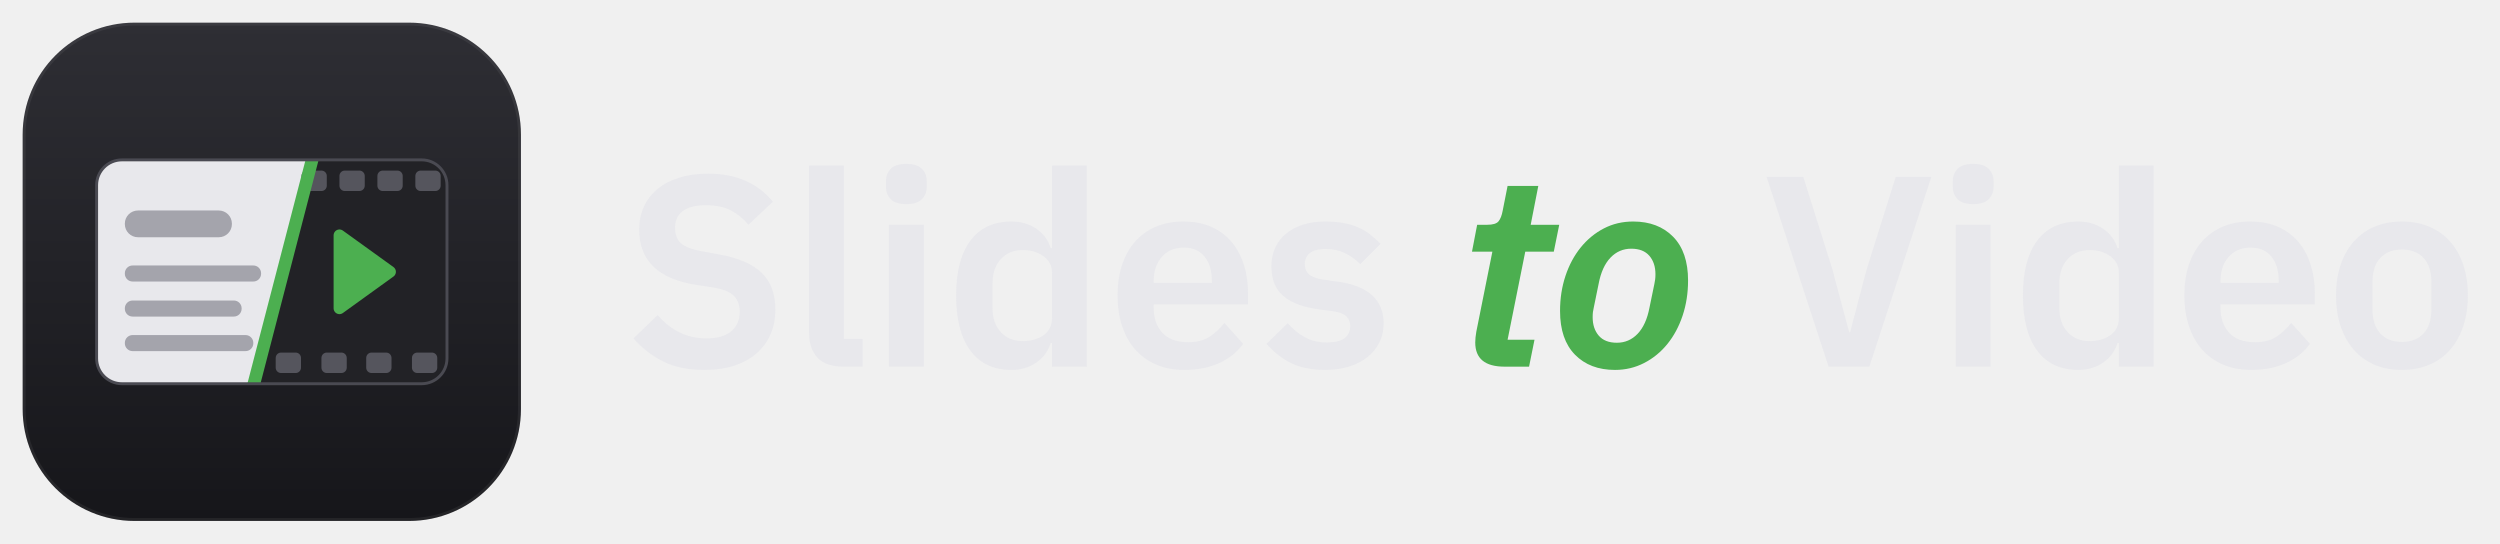
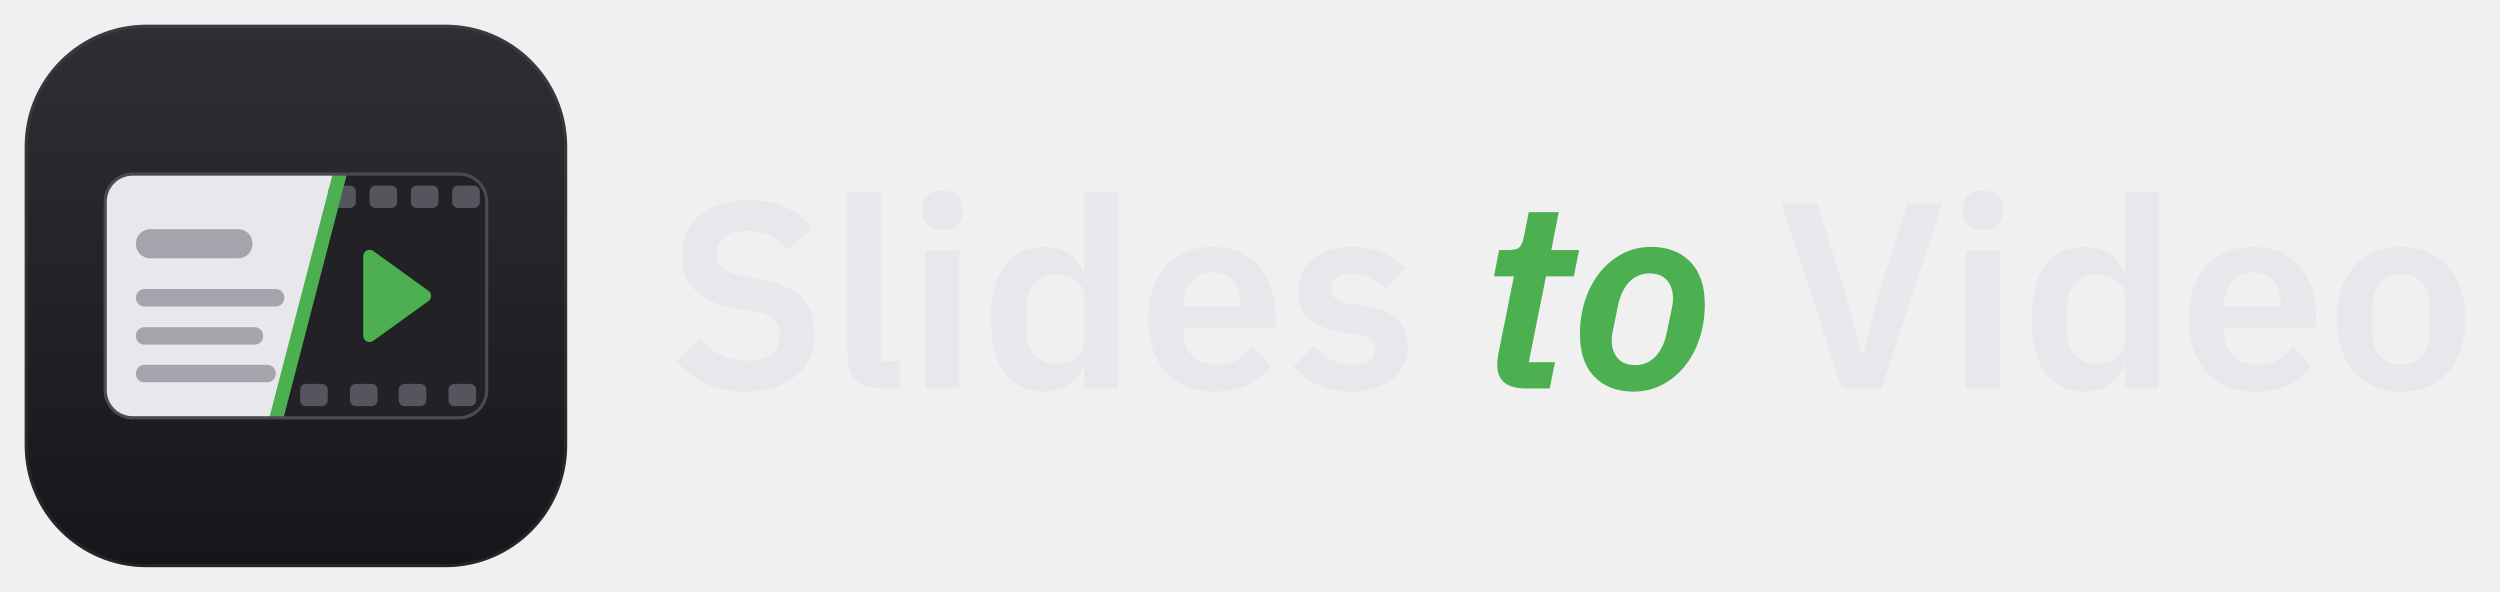
- <svg xmlns="http://www.w3.org/2000/svg" viewBox="0 0 883 192" width="883" height="192" role="img" aria-label="Slides to Video">
+ <svg xmlns="http://www.w3.org/2000/svg" viewBox="0 0 811 192" width="811" height="192" role="img" aria-label="Slides to Video">
  <svg x="8" y="8" width="176" height="176" viewBox="0 0 1024 1024">
    <defs>
      <linearGradient id="bg" x1="0" y1="0" x2="0" y2="1">
        <stop offset="0" stop-color="#2e2e34" />
        <stop offset="1" stop-color="#16161a" />
      </linearGradient>
      <linearGradient id="green" x1="0" y1="0" x2="0" y2="1">
        <stop offset="0" stop-color="#5cc462" />
        <stop offset="1" stop-color="#3d8b40" />
      </linearGradient>
      <clipPath id="card">
        <rect x="152" y="282" width="720" height="460" rx="52" />
      </clipPath>
    </defs>
    <rect width="1024" height="1024" rx="230" fill="url(#bg)" />
    <rect x="3" y="3" width="1018" height="1018" rx="227" fill="none" stroke="#ffffff" stroke-opacity="0.06" stroke-width="6" />
    <g clip-path="url(#card)">
      <rect x="152" y="282" width="720" height="460" fill="#222226" />
      <polygon points="152,282 600,282 470,742 152,742" fill="#e8e8ec" />
      <rect x="210" y="386" width="220" height="55" rx="27" fill="#a4a4ac" />
      <rect x="210" y="499" width="280" height="33" rx="16" fill="#a4a4ac" />
      <rect x="210" y="571" width="240" height="33" rx="16" fill="#a4a4ac" />
      <rect x="210" y="642" width="264" height="33" rx="16" fill="#a4a4ac" />
      <rect x="573" y="304" width="52" height="42" rx="11" fill="#55555d" />
      <rect x="651" y="304" width="52" height="42" rx="11" fill="#55555d" />
      <rect x="729" y="304" width="52" height="42" rx="11" fill="#55555d" />
      <rect x="807" y="304" width="52" height="42" rx="11" fill="#55555d" />
      <rect x="520" y="678" width="52" height="42" rx="11" fill="#55555d" />
      <rect x="614" y="678" width="52" height="42" rx="11" fill="#55555d" />
      <rect x="706" y="678" width="52" height="42" rx="11" fill="#55555d" />
      <rect x="800" y="678" width="52" height="42" rx="11" fill="#55555d" />
      <line x1="600" y1="262" x2="470" y2="762" stroke="#4caf50" stroke-width="26" />
    </g>
    <rect x="152" y="282" width="720" height="460" rx="52" fill="none" stroke="#4a4a52" stroke-width="6" />
    <path d="M651 437 L651 587 L755 512 Z" fill="#4caf50" stroke="#4caf50" stroke-width="24" stroke-linejoin="round" />
  </svg>
-   <path fill="#e8e8ec" d="M248.704 130.656Q240.064 130.656 234.064 127.584Q228.064 124.512 223.744 119.52L232.288 111.264Q235.744 115.296 240.016 117.408Q244.288 119.52 249.472 119.52Q255.328 119.52 258.304 116.976Q261.28 114.432 261.28 110.112Q261.28 106.752 259.36 104.64Q257.44 102.528 252.16 101.568L245.824 100.608Q225.76 97.44 225.76 81.12Q225.76 76.608 227.44 72.96Q229.12 69.312 232.288 66.72Q235.456 64.128 239.92 62.736Q244.384 61.344 250.048 61.344Q257.632 61.344 263.296 63.84Q268.96 66.336 272.992 71.232L264.352 79.392Q261.856 76.32 258.304 74.4Q254.752 72.48 249.376 72.48Q243.904 72.48 241.168 74.544Q238.432 76.608 238.432 80.352Q238.432 84.192 240.64 86.016Q242.848 87.84 247.744 88.704L253.984 89.856Q264.16 91.68 269.008 96.336Q273.856 100.992 273.856 109.344Q273.856 114.144 272.176 118.032Q270.496 121.92 267.28 124.752Q264.064 127.584 259.408 129.12Q254.752 130.656 248.704 130.656Z M298.048 129.504Q291.712 129.504 288.736 126.336Q285.76 123.168 285.76 117.408V58.464H298.048V119.712H304.672V129.504Z M320.128 72.096Q316.288 72.096 314.608 70.368Q312.928 68.64 312.928 65.952V64.032Q312.928 61.344 314.608 59.616Q316.288 57.888 320.128 57.888Q323.872 57.888 325.6 59.616Q327.328 61.344 327.328 64.032V65.952Q327.328 68.64 325.6 70.368Q323.872 72.096 320.128 72.096ZM313.984 79.392H326.272V129.504H313.984Z M371.584 121.152H371.104Q369.76 125.472 366.016 128.064Q362.272 130.656 357.28 130.656Q347.776 130.656 342.736 123.84Q337.696 117.024 337.696 104.352Q337.696 91.776 342.736 85.008Q347.776 78.24 357.28 78.24Q362.272 78.24 366.016 80.784Q369.76 83.328 371.104 87.648H371.584V58.464H383.872V129.504H371.584ZM361.216 120.48Q365.632 120.48 368.608 118.368Q371.584 116.256 371.584 112.32V96.384Q371.584 92.736 368.608 90.528Q365.632 88.32 361.216 88.32Q356.416 88.32 353.488 91.536Q350.56 94.752 350.56 100.128V108.768Q350.56 114.144 353.488 117.312Q356.416 120.48 361.216 120.48Z M418.336 130.656Q412.768 130.656 408.4 128.784Q404.032 126.912 401.008 123.504Q397.984 120.096 396.352 115.248Q394.72 110.4 394.72 104.352Q394.72 98.4 396.304 93.6Q397.888 88.8 400.864 85.392Q403.84 81.984 408.16 80.112Q412.48 78.24 417.952 78.24Q423.808 78.24 428.128 80.256Q432.448 82.272 435.232 85.728Q438.016 89.184 439.408 93.744Q440.8 98.304 440.8 103.488V107.52H407.488V108.768Q407.488 114.24 410.56 117.552Q413.632 120.864 419.68 120.864Q424.288 120.864 427.216 118.944Q430.144 117.024 432.448 114.048L439.072 121.44Q436.0 125.76 430.672 128.208Q425.344 130.656 418.336 130.656ZM418.144 87.456Q413.248 87.456 410.368 90.72Q407.488 93.984 407.488 99.168V99.936H428.032V99.072Q428.032 93.888 425.488 90.672Q422.944 87.456 418.144 87.456Z M468.064 130.656Q460.864 130.656 455.968 128.208Q451.072 125.76 447.328 121.44L454.816 114.144Q457.6 117.312 460.912 119.136Q464.224 120.96 468.544 120.96Q472.96 120.96 474.928 119.424Q476.896 117.888 476.896 115.2Q476.896 112.992 475.504 111.696Q474.112 110.4 470.752 109.92L465.76 109.248Q457.6 108.192 453.328 104.592Q449.056 100.992 449.056 94.08Q449.056 90.432 450.4 87.504Q451.744 84.576 454.24 82.512Q456.736 80.448 460.24 79.344Q463.744 78.24 468.064 78.24Q471.712 78.24 474.544 78.768Q477.376 79.296 479.68 80.304Q481.984 81.312 483.904 82.8Q485.824 84.288 487.648 86.112L480.448 93.312Q478.24 91.008 475.168 89.472Q472.096 87.936 468.448 87.936Q464.416 87.936 462.64 89.376Q460.864 90.816 460.864 93.12Q460.864 95.616 462.352 96.912Q463.84 98.208 467.392 98.784L472.48 99.456Q488.704 101.76 488.704 114.24Q488.704 117.888 487.216 120.912Q485.728 123.936 483.04 126.096Q480.352 128.256 476.56 129.456Q472.768 130.656 468.064 130.656Z " />
-   <path fill="#4caf50" d="M531.424 129.504Q521.056 129.504 521.056 120.96Q521.056 120.192 521.152 119.184Q521.248 118.176 521.44 117.12L527.104 88.896H519.904L521.728 79.392H525.28Q528.256 79.392 529.264 78.192Q530.272 76.992 530.752 74.4L532.48 65.664H543.328L540.64 79.392H550.72L548.8 88.896H538.72L532.48 120H541.984L540.064 129.504Z M570.4 130.656Q561.568 130.656 556.288 125.28Q551.008 119.904 551.008 109.824Q551.008 103.2 552.928 97.44Q554.848 91.68 558.304 87.408Q561.76 83.136 566.464 80.688Q571.168 78.24 576.832 78.24Q585.664 78.24 590.944 83.616Q596.224 88.992 596.224 99.072Q596.224 105.696 594.304 111.456Q592.384 117.216 588.928 121.488Q585.472 125.76 580.72 128.208Q575.968 130.656 570.4 130.656ZM571.072 121.056Q575.392 121.056 578.416 117.888Q581.44 114.72 582.592 108.672L584.32 100.32Q584.512 99.36 584.608 98.64Q584.704 97.92 584.704 96.864Q584.704 92.832 582.544 90.336Q580.384 87.84 576.16 87.84Q571.84 87.84 568.816 91.008Q565.792 94.176 564.64 100.224L562.912 108.672Q562.72 109.44 562.624 110.208Q562.528 110.976 562.528 112.032Q562.528 116.064 564.688 118.56Q566.848 121.056 571.072 121.056Z" />
-   <path fill="#e8e8ec" d=" M645.856 129.504 623.968 62.496H636.928L647.2 95.136L653.152 117.408H653.44L659.296 95.136L669.568 62.496H682.144L660.256 129.504Z M696.928 72.096Q693.088 72.096 691.408 70.368Q689.728 68.64 689.728 65.952V64.032Q689.728 61.344 691.408 59.616Q693.088 57.888 696.928 57.888Q700.672 57.888 702.4 59.616Q704.128 61.344 704.128 64.032V65.952Q704.128 68.64 702.4 70.368Q700.672 72.096 696.928 72.096ZM690.784 79.392H703.072V129.504H690.784Z M748.384 121.152H747.904Q746.56 125.472 742.816 128.064Q739.072 130.656 734.08 130.656Q724.576 130.656 719.536 123.84Q714.496 117.024 714.496 104.352Q714.496 91.776 719.536 85.008Q724.576 78.24 734.08 78.24Q739.072 78.24 742.816 80.784Q746.56 83.328 747.904 87.648H748.384V58.464H760.672V129.504H748.384ZM738.016 120.48Q742.432 120.48 745.408 118.368Q748.384 116.256 748.384 112.32V96.384Q748.384 92.736 745.408 90.528Q742.432 88.32 738.016 88.32Q733.216 88.32 730.288 91.536Q727.36 94.752 727.36 100.128V108.768Q727.36 114.144 730.288 117.312Q733.216 120.48 738.016 120.48Z M795.136 130.656Q789.568 130.656 785.2 128.784Q780.832 126.912 777.808 123.504Q774.784 120.096 773.152 115.248Q771.52 110.4 771.52 104.352Q771.52 98.4 773.104 93.6Q774.688 88.8 777.664 85.392Q780.64 81.984 784.96 80.112Q789.28 78.24 794.752 78.24Q800.608 78.24 804.928 80.256Q809.248 82.272 812.032 85.728Q814.816 89.184 816.208 93.744Q817.6 98.304 817.6 103.488V107.52H784.288V108.768Q784.288 114.24 787.36 117.552Q790.432 120.864 796.48 120.864Q801.088 120.864 804.016 118.944Q806.944 117.024 809.248 114.048L815.872 121.44Q812.8 125.76 807.472 128.208Q802.144 130.656 795.136 130.656ZM794.944 87.456Q790.048 87.456 787.168 90.72Q784.288 93.984 784.288 99.168V99.936H804.832V99.072Q804.832 93.888 802.288 90.672Q799.744 87.456 794.944 87.456Z M848.32 130.656Q842.944 130.656 838.672 128.832Q834.4 127.008 831.376 123.552Q828.352 120.096 826.72 115.248Q825.088 110.4 825.088 104.352Q825.088 98.304 826.72 93.504Q828.352 88.704 831.376 85.296Q834.4 81.888 838.672 80.064Q842.944 78.24 848.32 78.24Q853.696 78.24 858.016 80.064Q862.336 81.888 865.36 85.296Q868.384 88.704 870.016 93.504Q871.648 98.304 871.648 104.352Q871.648 110.4 870.016 115.248Q868.384 120.096 865.36 123.552Q862.336 127.008 858.016 128.832Q853.696 130.656 848.32 130.656ZM848.32 120.768Q853.216 120.768 856 117.792Q858.784 114.816 858.784 109.056V99.744Q858.784 94.08 856 91.104Q853.216 88.128 848.32 88.128Q843.52 88.128 840.736 91.104Q837.952 94.08 837.952 99.744V109.056Q837.952 114.816 840.736 117.792Q843.52 120.768 848.32 120.768Z" />
+   <path fill="#e8e8ec" d="M241.714 127.046Q233.974 127.046 228.599 124.294Q223.224 121.542 219.354 117.07L227.008 109.674Q230.104 113.286 233.931 115.178Q237.758 117.07 242.402 117.07Q247.648 117.07 250.314 114.791Q252.98 112.512 252.98 108.642Q252.98 105.632 251.26 103.74Q249.54 101.848 244.81 100.988L239.134 100.128Q221.16 97.29 221.16 82.67Q221.16 78.628 222.665 75.36Q224.17 72.092 227.008 69.77Q229.846 67.448 233.845 66.201Q237.844 64.954 242.918 64.954Q249.712 64.954 254.786 67.19Q259.86 69.426 263.472 73.812L255.732 81.122Q253.496 78.37 250.314 76.65Q247.132 74.93 242.316 74.93Q237.414 74.93 234.963 76.779Q232.512 78.628 232.512 81.982Q232.512 85.422 234.49 87.056Q236.468 88.69 240.854 89.464L246.444 90.496Q255.56 92.13 259.903 96.301Q264.246 100.472 264.246 107.954Q264.246 112.254 262.741 115.737Q261.236 119.22 258.355 121.757Q255.474 124.294 251.303 125.67Q247.132 127.046 241.714 127.046Z M285.918 126.014Q280.242 126.014 277.576 123.176Q274.91 120.338 274.91 115.178V62.374H285.918V117.242H291.852V126.014Z M305.698 74.586Q302.258 74.586 300.753 73.038Q299.248 71.49 299.248 69.082V67.362Q299.248 64.954 300.753 63.406Q302.258 61.858 305.698 61.858Q309.052 61.858 310.6 63.406Q312.148 64.954 312.148 67.362V69.082Q312.148 71.49 310.6 73.038Q309.052 74.586 305.698 74.586ZM300.194 81.122H311.202V126.014H300.194Z M351.794 118.532H351.364Q350.16 122.402 346.806 124.724Q343.452 127.046 338.98 127.046Q330.466 127.046 325.951 120.94Q321.436 114.834 321.436 103.482Q321.436 92.216 325.951 86.153Q330.466 80.09 338.98 80.09Q343.452 80.09 346.806 82.369Q350.16 84.648 351.364 88.518H351.794V62.374H362.802V126.014H351.794ZM342.506 117.93Q346.462 117.93 349.128 116.038Q351.794 114.146 351.794 110.62V96.344Q351.794 93.076 349.128 91.098Q346.462 89.12 342.506 89.12Q338.206 89.12 335.583 92.001Q332.96 94.882 332.96 99.698V107.438Q332.96 112.254 335.583 115.092Q338.206 117.93 342.506 117.93Z M393.676 127.046Q388.688 127.046 384.775 125.369Q380.862 123.692 378.153 120.639Q375.444 117.586 373.982 113.243Q372.52 108.9 372.52 103.482Q372.52 98.15 373.939 93.85Q375.358 89.55 378.024 86.497Q380.69 83.444 384.56 81.767Q388.43 80.09 393.332 80.09Q398.578 80.09 402.448 81.896Q406.318 83.702 408.812 86.798Q411.306 89.894 412.553 93.979Q413.8 98.064 413.8 102.708V106.32H383.958V107.438Q383.958 112.34 386.71 115.307Q389.462 118.274 394.88 118.274Q399.008 118.274 401.631 116.554Q404.254 114.834 406.318 112.168L412.252 118.79Q409.5 122.66 404.727 124.853Q399.954 127.046 393.676 127.046ZM393.504 88.346Q389.118 88.346 386.538 91.27Q383.958 94.194 383.958 98.838V99.526H402.362V98.752Q402.362 94.108 400.083 91.227Q397.804 88.346 393.504 88.346Z M438.224 127.046Q431.774 127.046 427.388 124.853Q423.002 122.66 419.648 118.79L426.356 112.254Q428.85 115.092 431.817 116.726Q434.784 118.36 438.654 118.36Q442.61 118.36 444.373 116.984Q446.136 115.608 446.136 113.2Q446.136 111.222 444.889 110.061Q443.642 108.9 440.632 108.47L436.16 107.868Q428.85 106.922 425.023 103.697Q421.196 100.472 421.196 94.28Q421.196 91.012 422.4 88.389Q423.604 85.766 425.84 83.917Q428.076 82.068 431.215 81.079Q434.354 80.09 438.224 80.09Q441.492 80.09 444.029 80.563Q446.566 81.036 448.63 81.939Q450.694 82.842 452.414 84.175Q454.134 85.508 455.768 87.142L449.318 93.592Q447.34 91.528 444.588 90.152Q441.836 88.776 438.568 88.776Q434.956 88.776 433.365 90.066Q431.774 91.356 431.774 93.42Q431.774 95.656 433.107 96.817Q434.44 97.978 437.622 98.494L442.18 99.096Q456.714 101.16 456.714 112.34Q456.714 115.608 455.381 118.317Q454.048 121.026 451.64 122.961Q449.232 124.896 445.835 125.971Q442.438 127.046 438.224 127.046Z " />
+   <path fill="#4caf50" d="M494.984 126.014Q485.696 126.014 485.696 118.36Q485.696 117.672 485.782 116.769Q485.868 115.866 486.04 114.92L491.114 89.636H484.664L486.298 81.122H489.48Q492.146 81.122 493.049 80.047Q493.952 78.972 494.382 76.65L495.93 68.824H505.648L503.24 81.122H512.27L510.55 89.636H501.52L495.93 117.5H504.444L502.724 126.014Z M529.9 127.046Q521.988 127.046 517.258 122.23Q512.528 117.414 512.528 108.384Q512.528 102.45 514.248 97.29Q515.968 92.13 519.064 88.303Q522.16 84.476 526.374 82.283Q530.588 80.09 535.662 80.09Q543.574 80.09 548.304 84.906Q553.034 89.722 553.034 98.752Q553.034 104.686 551.314 109.846Q549.594 115.006 546.498 118.833Q543.402 122.66 539.145 124.853Q534.888 127.046 529.9 127.046ZM530.502 118.446Q534.372 118.446 537.081 115.608Q539.79 112.77 540.822 107.352L542.37 99.87Q542.542 99.01 542.628 98.365Q542.714 97.72 542.714 96.774Q542.714 93.162 540.779 90.926Q538.844 88.69 535.06 88.69Q531.19 88.69 528.481 91.528Q525.772 94.366 524.74 99.784L523.192 107.352Q523.02 108.04 522.934 108.728Q522.848 109.416 522.848 110.362Q522.848 113.974 524.783 116.21Q526.718 118.446 530.502 118.446Z" />
+   <path fill="#e8e8ec" d=" M597.496 126.014 577.888 65.986H589.498L598.7 95.226L604.032 115.178H604.29L609.536 95.226L618.738 65.986H630.004L610.396 126.014Z M643.248 74.586Q639.808 74.586 638.303 73.038Q636.798 71.49 636.798 69.082V67.362Q636.798 64.954 638.303 63.406Q639.808 61.858 643.248 61.858Q646.602 61.858 648.15 63.406Q649.698 64.954 649.698 67.362V69.082Q649.698 71.49 648.15 73.038Q646.602 74.586 643.248 74.586ZM637.744 81.122H648.752V126.014H637.744Z M689.344 118.532H688.914Q687.71 122.402 684.356 124.724Q681.002 127.046 676.53 127.046Q668.016 127.046 663.501 120.94Q658.986 114.834 658.986 103.482Q658.986 92.216 663.501 86.153Q668.016 80.09 676.53 80.09Q681.002 80.09 684.356 82.369Q687.71 84.648 688.914 88.518H689.344V62.374H700.352V126.014H689.344ZM680.056 117.93Q684.012 117.93 686.678 116.038Q689.344 114.146 689.344 110.62V96.344Q689.344 93.076 686.678 91.098Q684.012 89.12 680.056 89.12Q675.756 89.12 673.133 92.001Q670.51 94.882 670.51 99.698V107.438Q670.51 112.254 673.133 115.092Q675.756 117.93 680.056 117.93Z M731.226 127.046Q726.238 127.046 722.325 125.369Q718.412 123.692 715.703 120.639Q712.994 117.586 711.532 113.243Q710.07 108.9 710.07 103.482Q710.07 98.15 711.489 93.85Q712.908 89.55 715.574 86.497Q718.24 83.444 722.11 81.767Q725.98 80.09 730.882 80.09Q736.128 80.09 739.998 81.896Q743.868 83.702 746.362 86.798Q748.856 89.894 750.103 93.979Q751.35 98.064 751.35 102.708V106.32H721.508V107.438Q721.508 112.34 724.26 115.307Q727.012 118.274 732.43 118.274Q736.558 118.274 739.181 116.554Q741.804 114.834 743.868 112.168L749.802 118.79Q747.05 122.66 742.277 124.853Q737.504 127.046 731.226 127.046ZM731.054 88.346Q726.668 88.346 724.088 91.27Q721.508 94.194 721.508 98.838V99.526H739.912V98.752Q739.912 94.108 737.633 91.227Q735.354 88.346 731.054 88.346Z M778.87 127.046Q774.054 127.046 770.227 125.412Q766.4 123.778 763.691 120.682Q760.982 117.586 759.52 113.243Q758.058 108.9 758.058 103.482Q758.058 98.064 759.52 93.764Q760.982 89.464 763.691 86.411Q766.4 83.358 770.227 81.724Q774.054 80.09 778.87 80.09Q783.686 80.09 787.556 81.724Q791.426 83.358 794.135 86.411Q796.844 89.464 798.306 93.764Q799.768 98.064 799.768 103.482Q799.768 108.9 798.306 113.243Q796.844 117.586 794.135 120.682Q791.426 123.778 787.556 125.412Q783.686 127.046 778.87 127.046ZM778.87 118.188Q783.256 118.188 785.75 115.522Q788.244 112.856 788.244 107.696V99.354Q788.244 94.28 785.75 91.614Q783.256 88.948 778.87 88.948Q774.57 88.948 772.076 91.614Q769.582 94.28 769.582 99.354V107.696Q769.582 112.856 772.076 115.522Q774.57 118.188 778.87 118.188Z" />
</svg>
